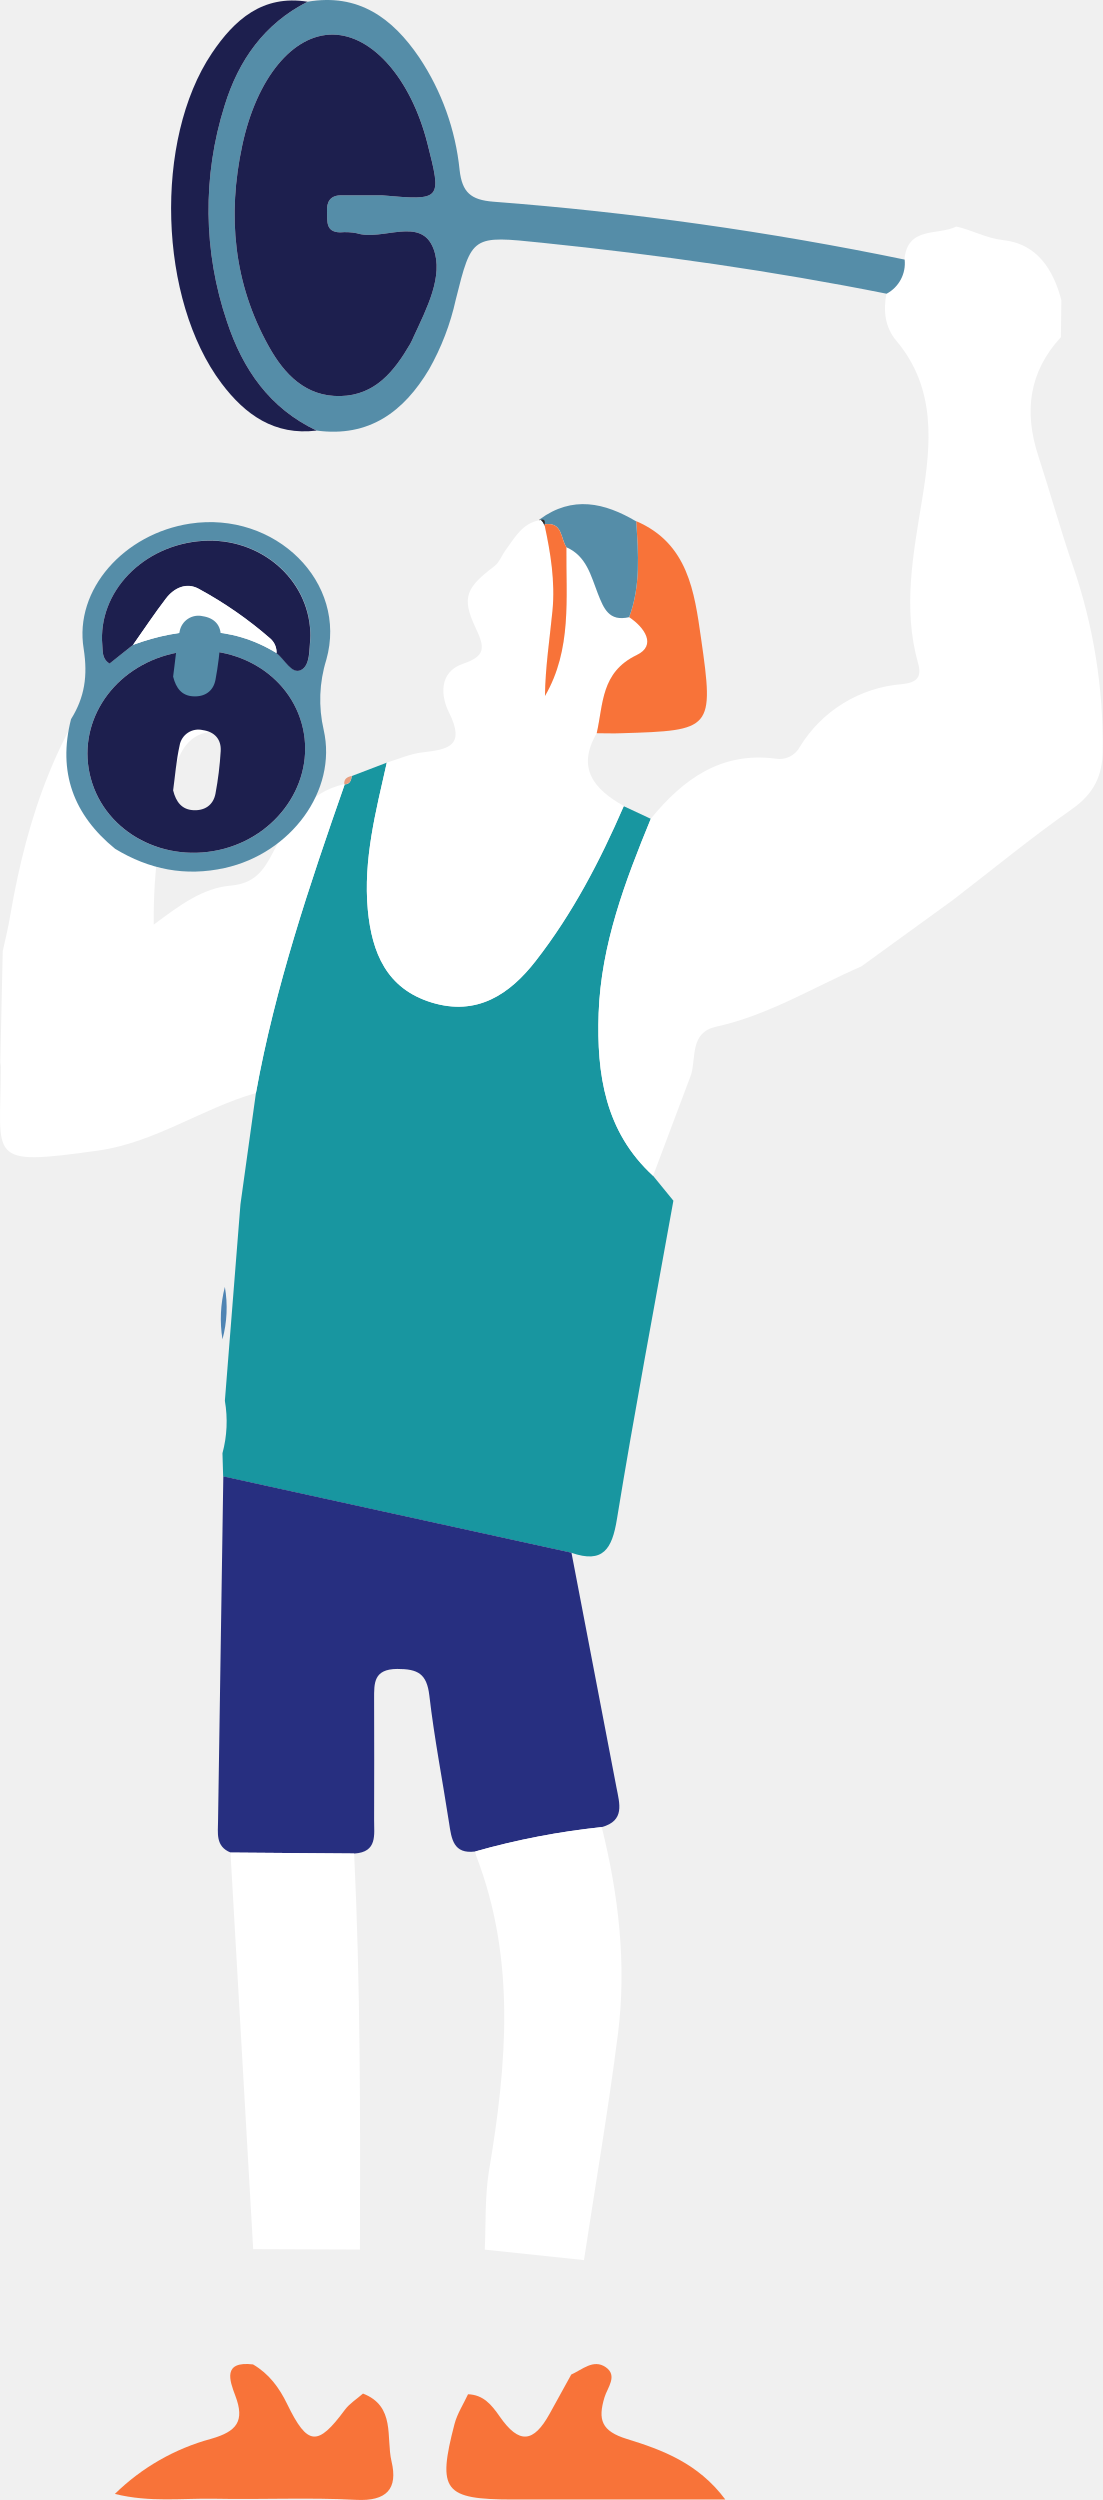
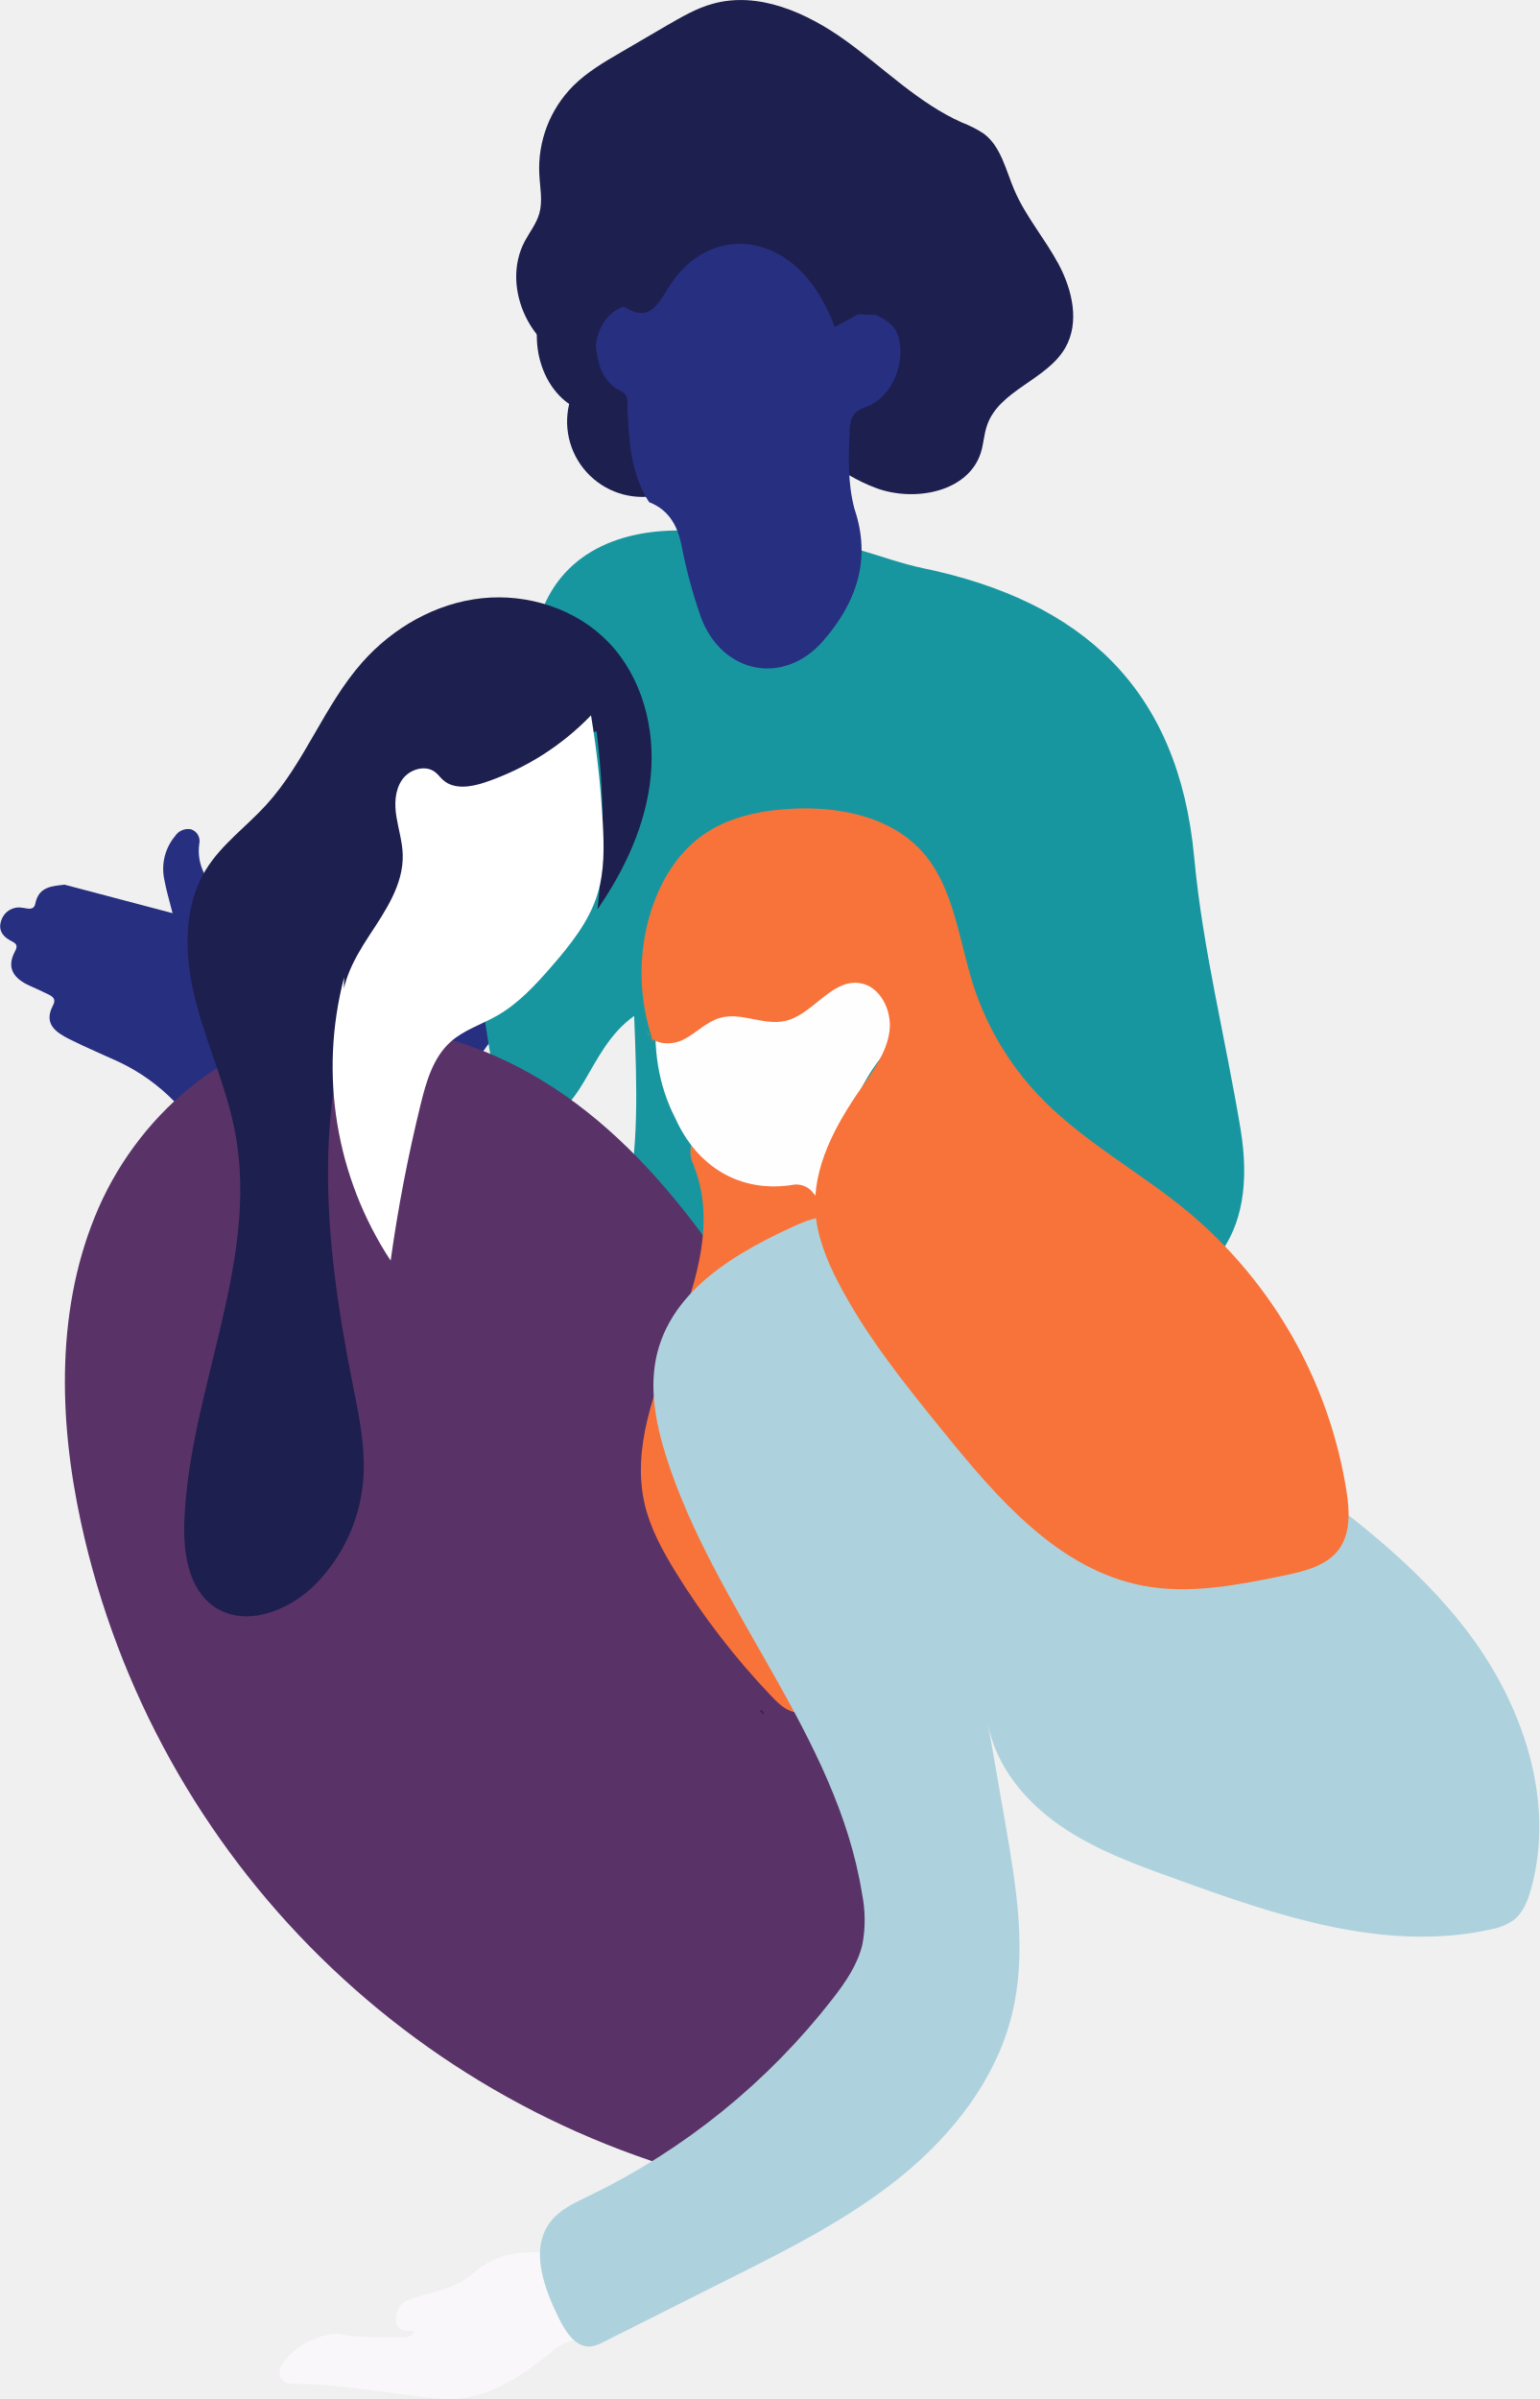
- <svg xmlns="http://www.w3.org/2000/svg" viewBox="0 0 261.74 593.34">
+ <svg xmlns="http://www.w3.org/2000/svg" viewBox="0 0 364.03 567.27">
  <defs>
-     <style>.cls-1{fill:#1896a0;}.cls-2{fill:#272f80;}.cls-3{fill:#fff;}.cls-4{fill:#f87339;}.cls-5{fill:#4f84b3;}.cls-6{fill:#558da8;}.cls-7{fill:#1d1f4e;}.cls-8{fill:#2e2624;}.cls-9{fill:#e69d7e;}</style>
+     <style>.cls-1{fill:#272f80;}.cls-2{fill:#1896a0;}.cls-3{fill:#593267;}.cls-4{fill:#1d1f4e;}.cls-5{fill:#f9f7f9;}.cls-6{fill:#f0ceda;}.cls-7{fill:#fff;}.cls-8{fill:#f87339;}.cls-9{fill:#fefefe;}.cls-10{fill:#aed2dd;}</style>
  </defs>
  <g id="Calque_2" data-name="Calque 2">
    <g id="Calque_1-2" data-name="Calque 1">
-       <path class="cls-1" d="M154.47,194.34l-6.43-3c-5.63,13-12.15,25.51-20.87,36.71-6.22,8-14,13.15-24.72,9.87S88.25,226.08,87.3,216c-1.12-12,1.92-23.46,4.5-35l-8.31,3.18c-.14,1.07-.45,2-1.78,2l.13-.11c-8.41,24.05-16.55,48.19-21.1,73.35q-1.85,13.2-3.67,26.39-1.86,23.34-3.7,46.65a28.89,28.89,0,0,1-.57,12.44c.05,1.84.11,3.68.16,5.52l82.67,18.12c7.53,2.61,9.64-.92,10.79-8,4.11-25.25,8.88-50.39,13.4-75.57L155,279.06c-11.42-10.46-13.43-24.13-12.93-38.55C142.67,224.19,148.37,209.2,154.47,194.34Z" />
-       <path class="cls-2" d="M135.63,368.51,53,350.39q-.63,40.88-1.25,81.73c0,2.85-.68,6.1,3,7.56l29.35.23c5.54-.33,4.67-4.49,4.69-8,.06-9.57,0-19.13,0-28.7,0-3.74-.15-7.08,5.5-7.11,4.89,0,7,1.12,7.61,6.31,1.17,10.14,3.14,20.19,4.69,30.29.57,3.73,1,7.42,6.23,6.72a179,179,0,0,1,30-5.78c5.54-1.53,4.23-5.56,3.48-9.44Q140.94,396.35,135.63,368.51Z" />
-       <path class="cls-3" d="M142.81,433.63a179,179,0,0,0-30,5.78,5,5,0,0,0,.19,1c9.49,24.58,7.28,49.59,3.06,74.77-1,6.13-.73,12.48-1,18.74l23.54,2.48c2.72-17.91,5.79-35.77,8.07-53.73C148.74,466.13,146.82,449.76,142.81,433.63Z" />
-       <path class="cls-3" d="M84.05,439.91l-29.35-.23q2.7,47.06,5.39,94.12l25.34.1C85.52,502.56,85.55,471.22,84.05,439.91Z" />
-       <path class="cls-4" d="M111.08,568.24c-1.09,2.35-2.56,4.6-3.21,7.07-4.13,15.86-2.53,17.89,13.78,17.91s32.72,0,50.49,0c-6.43-8.63-15-11.79-23.35-14.36-6.08-1.87-6.92-4.59-5.32-9.89.68-2.27,3.21-5.14.29-7.15s-5.55.58-8.18,1.74c-1.71,3.1-3.4,6.2-5.12,9.29-3.86,7-7.28,7.27-11.87.66C116.62,570.69,114.73,568.38,111.08,568.24Z" />
-       <path class="cls-4" d="M60.05,561.16c-7.25-.85-5.58,3.78-4.2,7.43,2.28,6,.41,8.46-5.71,10.22A52,52,0,0,0,27.26,591.9c8.35,2.06,16,1,23.62,1.14,11.2.23,22.43-.33,33.6.26,7.32.39,10-2.62,8.44-9.14-1.32-5.65,1-13.07-6.77-16.08-1.45,1.28-3.18,2.35-4.31,3.87-6.44,8.71-8.83,8.61-13.67-1.35C66.25,566.63,63.83,563.38,60.05,561.16Z" />
-       <path class="cls-5" d="M52.8,317.87a28.89,28.89,0,0,0,.57-12.44A30.37,30.37,0,0,0,52.8,317.87Z" />
-       <path class="cls-3" d="M155,279.06q4.53-12.07,9.07-24.14c1.13-4.21-.24-9.9,5.9-11.25,12.37-2.72,23.06-9.35,34.46-14.31l21.83-15.83c9.35-7.2,18.48-14.72,28.14-21.49,5.16-3.62,7.3-7.91,7.31-14a129.54,129.54,0,0,0-7-43.54c-3-8.67-5.43-17.55-8.28-26.28-3.41-10.44-2.28-19.92,5.36-28.2q.06-4.38.11-8.76c-1.92-7.38-5.83-13.4-13.8-14.27-4.09-.45-7.37-2.4-11.14-3.22-4.36,2.18-11.59-.15-12.3,7.81a8.17,8.17,0,0,1-4.28,8.1c-.78,4.06-.35,8,2.36,11.2,9.5,11.3,8.25,24.52,6.14,37.49s-4.68,25.9-1,39c1,3.48-.4,4.63-3.77,5a31.29,31.29,0,0,0-24.3,14.91,5.44,5.44,0,0,1-5.77,2.77c-12.95-1.67-21.94,4.91-29.59,14.27-6.1,14.86-11.8,29.85-12.37,46.17C141.6,254.93,143.61,268.6,155,279.06Z" />
-       <path class="cls-3" d="M.65,225.75Q.35,239,.07,252.16a6.76,6.76,0,0,1,.13,1c0,21.94-3.91,23.71,23.1,19.91,13.47-1.9,24.64-10,37.44-13.66,4.55-25.16,12.69-49.3,21.1-73.35-8.94,2-13.39,9.1-17.1,16.35-2.31,4.5-4.55,7.3-10,7.78-6.6.57-12.06,4.62-18.25,9.26a127.88,127.88,0,0,1,4.81-36.34c1.86-6.86,5.16-10.27,12.33-9.4,2.25-4.07,3.21-8.25,1.33-13.51-6,5-11.3,9.74-17,14-2.36,1.79-5.23,5.23-8.53,2.06-2.75-2.63-1.23-6.14,0-9.2,3.05-7.49,7.4-14,14.89-17.68,3.36-1.67,4.31-3,.22-4.82-6.2,1-10.69,4.56-14.73,9.14-16,18.19-23.35,40.06-27.35,63.41C2,220,1.27,222.87.65,225.75Z" />
-       <path class="cls-3" d="M91.8,181c-2.58,11.52-5.62,23-4.5,35,1,10.13,4.43,18.66,15.15,21.94S121,236,127.17,228c8.72-11.2,15.24-23.72,20.87-36.71-7-3.94-11.29-8.91-6.42-17.27,1.59-6.94,1-14.45,9.49-18.55,4.78-2.3,1.92-6.55-1.79-9-4.78,1.12-6-2-7.45-5.64-1.62-4.14-2.67-8.87-7.44-10.94-.12,12,1.35,24.25-5.09,35.3.08-6.81,1.12-13.5,1.78-20.23.67-6.92-.44-13.75-1.91-20.51v.36c.17-1,.27-1.88-1.22-1.33-4,.75-5.74,4-7.86,6.9-1,1.31-1.57,3.06-2.8,4-6.57,5-7.92,7.32-4.47,14.58,2.27,4.77,2.42,6.73-2.93,8.56-5.92,2-5.26,7.83-3.37,11.57,4,8-.21,8.79-6.31,9.48C97.39,178.89,94.62,180.14,91.8,181Z" />
-       <path class="cls-6" d="M128.68,57.62C112,55.9,112,55.77,108.16,71.15a59.5,59.5,0,0,1-6.32,16.49c-6,10.07-14.24,16.22-26.69,14.55C64,96.91,57.63,87.68,53.88,76.36a82.27,82.27,0,0,1-.57-51.31C56.63,14.27,62.72,5.64,73,.41c12.07-2.06,20.14,3.86,26.5,13.23a58.78,58.78,0,0,1,9.58,26.71c.6,5.31,2.66,7.1,8,7.52A772.52,772.52,0,0,1,214.7,61.61a8.17,8.17,0,0,1-4.28,8.1C183.38,64.31,156.11,60.44,128.68,57.62ZM101.44,34C97.56,18.78,88.44,8.3,79,8.21S60.93,18.42,57.5,34.49c-3.57,16.65-2.08,32.74,6.32,47.77,3.67,6.57,8.75,11.93,17,11.74s12.78-5.93,16.55-12.41a19.35,19.35,0,0,0,.85-1.78c3.07-6.63,7.06-14.3,4.69-20.7-2.94-7.94-12.13-1.81-18.26-3.76a14.18,14.18,0,0,0-3.93-.2c-3.51-.08-3-2.7-3.11-4.93s.71-3.84,3.28-3.86H90.7C104.82,47.61,104.88,47.54,101.44,34Z" />
-       <path class="cls-7" d="M75.15,102.19C64,96.91,57.63,87.68,53.88,76.36a82.27,82.27,0,0,1-.57-51.31C56.63,14.27,62.72,5.64,73,.41,62.33-1.3,55.63,4.68,50.28,12.64,36.48,33.2,37.62,71.13,52.59,91,58.18,98.43,65.17,103.43,75.15,102.19Z" />
-       <path class="cls-4" d="M149.32,146.47c3.71,2.47,6.57,6.72,1.79,9-8.52,4.1-7.9,11.61-9.49,18.55,2,0,3.95.09,5.93,0,21.49-.64,21.95-.85,18.83-22.55-1.57-11-3.09-22.52-15.39-27.78C151.5,131.4,152.08,139.06,149.32,146.47Z" />
-       <path class="cls-6" d="M149.32,146.47c2.76-7.41,2.18-15.07,1.67-22.73-7.52-4.45-15.11-6.17-22.86-.52a2.63,2.63,0,0,1,1.09,1.59v-.36c4.33-.67,3.79,3.32,5.22,5.44,4.77,2.07,5.82,6.8,7.44,10.94C143.29,144.43,144.54,147.59,149.32,146.47Z" />
-       <path class="cls-8" d="M129.22,124.81a2.63,2.63,0,0,0-1.09-1.59l-.13.26C129.49,122.93,129.39,123.84,129.22,124.81Z" />
-       <path class="cls-9" d="M81.71,186.15c1.33,0,1.64-.93,1.78-2C82.42,184.4,81.57,184.84,81.71,186.15Z" />
-       <path class="cls-4" d="M134.43,129.89c-1.43-2.12-.89-6.11-5.22-5.44,1.47,6.76,2.58,13.59,1.91,20.51-.66,6.73-1.7,13.42-1.78,20.23C135.78,154.14,134.31,141.89,134.43,129.89Z" />
-       <path class="cls-7" d="M90.7,46.36c14.12,1.25,14.18,1.18,10.74-12.32C97.56,18.78,88.44,8.3,79,8.21S60.93,18.42,57.5,34.49c-3.57,16.65-2.08,32.74,6.32,47.77,3.67,6.57,8.75,11.93,17,11.74s12.78-5.93,16.55-12.41a19.35,19.35,0,0,0,.85-1.78c3.07-6.63,7.06-14.3,4.69-20.7-2.94-7.94-12.13-1.81-18.26-3.76a14.18,14.18,0,0,0-3.93-.2c-3.51-.08-3-2.7-3.11-4.93s.71-3.84,3.28-3.86Z" />
-       <path class="cls-6" d="M27.32,201.45c-9.9-8.07-13.65-18.24-10.46-30.77,3.23-5.18,4-10.27,3-16.7-2.32-14.06,9.63-27.32,25.23-29.7,20.22-3.08,37.55,13.92,32.35,32.33a31.74,31.74,0,0,0-.62,16.61c3.29,14.49-7.86,29.33-23.45,32.78C44,208.08,35.4,206.36,27.32,201.45ZM65.64,155c2,1.46,3.64,5.06,5.81,4s2-4.85,2.21-7.58a11.7,11.7,0,0,0,0-1.45c-.47-12.72-12-22.5-25.5-21.63-14.11.92-24.94,12.1-23.89,24.75.13,1.47-.11,3.23,1.72,4.37l5.6-4.43C43.21,148.77,54.64,148.29,65.64,155ZM21.55,184.75c3.52,13,17.71,20.44,31.71,16.67,13.64-3.68,21.89-17,18.34-29.71C68,158.8,53.72,151.54,39.68,155.45,26.07,159.25,18.12,172.1,21.55,184.75Z" />
-       <path class="cls-7" d="M21.55,184.75c-3.43-12.65,4.52-25.5,18.13-29.3,14-3.91,28.31,3.35,31.92,16.26,3.55,12.68-4.7,26-18.34,29.71C39.26,205.19,25.07,197.73,21.55,184.75Zm19.54,2.84c.7,2.83,2.12,4.51,4.69,4.69,2.75.19,4.83-1.15,5.36-3.91a81.29,81.29,0,0,0,1.24-10.09c.17-2.84-1.48-4.61-4.25-5a4.52,4.52,0,0,0-5.5,3.63C41.83,180.51,41.55,184.23,41.09,187.59Z" />
-       <path class="cls-7" d="M31.57,153.06,26,157.49c-1.83-1.14-1.59-2.9-1.72-4.37C23.2,140.47,34,129.29,48.14,128.37c13.49-.87,25,8.91,25.5,21.63a11.7,11.7,0,0,1,0,1.45c-.26,2.73,0,6.5-2.21,7.58s-3.85-2.53-5.81-4a4.34,4.34,0,0,0-1.45-3.48,94.41,94.41,0,0,0-17.06-11.85c-2.88-1.55-5.79-.21-7.72,2.31C36.66,145.6,34.17,149.37,31.57,153.06Z" />
-       <path class="cls-3" d="M31.57,153.06c2.6-3.69,5.09-7.46,7.84-11,1.93-2.52,4.84-3.86,7.72-2.31a94.41,94.41,0,0,1,17.06,11.85A4.34,4.34,0,0,1,65.64,155C54.64,148.29,43.21,148.77,31.57,153.06Z" />
-       <path class="cls-6" d="M41.09,160.59c.46-3.36.74-7.09,1.54-10.7a4.52,4.52,0,0,1,5.5-3.64c2.77.42,4.42,2.19,4.25,5a81.45,81.45,0,0,1-1.24,10.1c-.53,2.76-2.61,4.1-5.36,3.91C43.21,165.1,41.79,163.42,41.09,160.59Z" />
+       <path class="cls-1" d="M123.64,235.72c-10,1.51-20,3-30,3.65-1.68.12-3.39,0-5.08,0a65.32,65.32,0,0,1-13.26.59c-6.68-.46-10.37-3-12.2-9.46A43.06,43.06,0,0,0,52.2,211.8c-3.26-3.35-5.76-7.15-5.08-12.25a2.92,2.92,0,0,0-1.93-3.45,3.67,3.67,0,0,0-3.77,1.58,12.12,12.12,0,0,0-2.61,10.08c.47,2.61,1.23,5.17,2,8.17l-25.54-6.74c-3,.34-6.11.48-6.91,4.44-.39,1.91-2.07,1.06-3.22,1a4.35,4.35,0,0,0-4.78,2.87c-.9,2.29.2,3.93,2.19,4.95,1.19.61,1.82,1,1,2.51-2.17,4-.18,6.49,3.48,8.13,1.44.65,2.88,1.29,4.31,2,1.12.53,2,1.15,1.2,2.63-2.32,4.38.65,6.37,3.87,8,3.85,1.93,7.82,3.6,11.73,5.39a45.4,45.4,0,0,1,13.22,9.48c4.69,4.68,10.21,6.57,17,6.79,11.88.37,23.71,1.87,35.57,2.9,1.43.12,2.86.21,4.29.31Z" />
+       <path class="cls-2" d="M133.7,344.17c.34-20.53,10-38.82,14.27-58.43,3.11-14.23,2.7-28,2-45.52-11.75,8.43-11.46,24.4-25.08,25.53-12.36-9.2-7.23-25.16-14.12-36.47C116,202.15,120,174.7,127,148c4.28-16.36,18.39-23.05,35.32-22.54,18.59,4.82,27.37,9.89,41.34,4.69,4.86,1.41,9.64,3.16,14.57,4.19,37.5,7.78,60.5,28.32,64.19,68.5,2,21.53,7.41,42.73,10.95,64.14,4.22,25.5-7.07,39.94-32.72,42.48a4.11,4.11,0,0,1-5.4.29c-2.84-8.75,5-12.81,8.38-18.78,2-3.56,2.24-7-.55-9.91-3.21-3.33-6.77-1.31-9.86.53-5.66,3.37-10,8.38-14.72,12.82-12.42,11.57-25.67,21.9-43.76,21-8.05-.39-11.38,5.07-16,9.35-8.87,6.42-21.45,6-28.62,15.57C145.26,344.28,140.69,349.56,133.7,344.17Z" />
+       <path class="cls-3" d="M81.35,243.1c-25.3.46-47.83,19.26-58,42.43s-9.56,49.81-4.19,74.53A205.34,205.34,0,0,0,179.51,517.79c7.87,1.58,16.11,2.67,23.84.51,17.13-4.8,26.12-23.75,29.05-41.3,4.35-26.12.06-53.11-8.6-78.14s-21.57-48.33-34.86-71.23c-17.59-30.29-37.69-61.7-69.32-76.78a92,92,0,0,0-40.12-8.91c-2.62,0-5.87.62-6.58,3.14" />
+       <path class="cls-4" d="M141.07,172.91a172,172,0,0,1,.22,42.11c6.5-9.39,11.5-20.1,12.6-31.48s-2.06-23.45-10-31.68c-7.59-7.88-19.07-11.56-29.95-10.4s-21,6.95-28.27,15.15c-9,10.18-13.56,23.67-22.7,33.7-4.7,5.16-10.57,9.34-14.24,15.28-5.66,9.15-5.11,20.87-2.42,31.28s7.29,20.3,9.29,30.86c5.79,30.49-10.69,60.73-12,91.73-.31,7.6.9,16.35,7.23,20.57,7.25,4.83,17.36.93,23.55-5.2a39.63,39.63,0,0,0,11.47-24.32c.73-8-1-16-2.57-23.85-6.61-33.14-10.21-69.11,4.8-99.39,4.1-8.27,9.65-16.49,9.3-25.71-.13-3.22-1-6.44-.53-9.63s2.85-6.49,6.07-6.4c2.21.06,4.05,1.65,6.1,2.46,5.55,2.17,11.59-1.55,16-5.57s9-8.79,14.9-9.17" />
+       <path class="cls-5" d="M135.88,553.39c-1.87-3.44-4.13-6.65-5.56-10.35a45,45,0,0,1-2.26-10.41c-5.86-.36-11.34.71-15.87,4.69-3.47,3.06-7.67,4.26-12,5.32-1.07.27-2.11.7-3.16,1.05a4.64,4.64,0,0,0-3.39,4.76c0,2.73,2.24,2.8,4.44,2.78-.89,1.56-2.17,1.42-3.31,1.39-4.55-.16-9.09.34-13.65-.59-4.75-1-12,2.9-14.47,7.17-1.3,2.27-.12,4.53,2.75,4.51,8.41-.06,16.66,1.38,25,2.35,4.87.57,9.75,1.61,14.62,1.05,7.19-.82,13.09-4.65,18.81-8.87C130.3,556.39,132.47,553.81,135.88,553.39Z" />
+       <path class="cls-4" d="M180.67,405.48c-.14-.52-.27-1.05-1-1.07Z" />
+       <path class="cls-6" d="M159.93,211.18c-1,.69-.91,1.7-.81,2.71A2.94,2.94,0,0,0,159.93,211.18Z" />
+       <path class="cls-7" d="M81.18,240.69c-1.41-6.86,2.32-13.65,6.17-19.51s8.1-12.1,7.89-19.11c-.09-3-1-5.94-1.49-8.92s-.39-6.26,1.33-8.75,5.51-3.67,7.87-1.79c.68.53,1.18,1.26,1.82,1.83,2.62,2.35,6.7,1.66,10,.54a62.62,62.62,0,0,0,25-15.83,238.76,238.76,0,0,1,2.79,25.6c.3,5.56.39,11.24-1.23,16.56-2,6.61-6.48,12.14-11,17.34-3.78,4.34-7.77,8.66-12.77,11.51-3.67,2.09-7.86,3.38-11,6.19-4.12,3.7-5.75,9.37-7.07,14.74a368.38,368.38,0,0,0-7.11,37,83.55,83.55,0,0,1-11-67" />
+       <path class="cls-8" d="M164.08,275.73c5.18,12.76.72,27.24-4.24,40.09s-10.52,26.6-7.35,40c1.34,5.64,4.16,10.81,7.19,15.75a177.19,177.19,0,0,0,22.77,29.54c1.54,1.62,3.25,3.28,5.44,3.76,5.33,1.17,9.16-4.94,11-10.09,11.37-32.23,13.47-67.57,6.79-101.09-1.83-9.17-4.74-18.9-12.18-24.57A31.79,31.79,0,0,0,182,264c-4.46-1.14-9.38-1.72-13.5.32s-6.73,7.6-4.26,11.48" />
+       <path class="cls-9" d="M155.21,238.86c4.5-.38,7.38-3,9.14-6.92,2-4.52,3.82-9.15,5.91-14.21,1.8,3.57,3.23,6.58,4.8,9.5,6,11.08,15.78,14.49,24.44,4.08,2.59-3.11,6.19-3.86,10.11-2.27,3.67,1.5,4.73,4.62,5,8.11a12,12,0,0,1-3.42,9.71c-7.49,7.66-11,17.13-13,27.45-.74,3.89,0,8-2,12.15-1.44-1.62-2.68-2.95-3.85-4.34a5,5,0,0,0-5.22-1.89C175,282,164.92,276,159.71,264.44,155.57,256.38,154.45,247.79,155.21,238.86Z" />
+       <path class="cls-10" d="M193.29,287.53c-15.88,6.77-33.67,15.68-37.87,32.43-2,8.05-.38,16.56,2.12,24.47C169,380.6,197.87,410.35,203.86,447.8a31.35,31.35,0,0,1,.1,11.9c-1.1,4.8-4,9-7,12.87a162.8,162.8,0,0,1-57.67,46.67c-3.37,1.63-7,3.25-9.2,6.24-4.86,6.46-1.42,15.61,2.15,22.85,1.58,3.2,4.05,6.93,7.59,6.51a8.9,8.9,0,0,0,2.8-1L172.15,539c14.13-7.06,28.38-14.21,40.67-24.13s22.62-23,26.45-38.32c3.69-14.81,1.09-30.38-1.53-45.42l-4.07-23.42c1.83,9.91,8.78,18.28,17.06,24s17.89,9.21,27.37,12.61C302,453,327.42,461.66,352.22,456.3a14,14,0,0,0,5.68-2.23c2.32-1.78,3.44-4.7,4.21-7.52,5.67-20.64-1.84-43.11-14.69-60.24s-30.5-29.9-47.88-42.4L247.6,306.56c-8.67-6.24-17.47-12.54-27.44-16.37s-21.43-4.95-31.25-.73" />
+       <path class="cls-8" d="M154.56,246.51a48.9,48.9,0,0,1-.57-31.19c2.23-7,6.21-13.59,12.18-17.83s13.38-5.8,20.66-6.23c11.26-.66,23.55,1.67,31.14,10s8.72,20.79,12.2,31.68a68.44,68.44,0,0,0,15.38,26c10.32,10.91,23.91,18.08,35.46,27.66a108,108,0,0,1,37.42,66c.73,4.7,1,9.95-1.81,13.78s-8.07,5.16-12.82,6.14c-11,2.27-22.36,4.54-33.41,2.46-20-3.77-34.46-20.61-47.26-36.4-9.07-11.18-18.2-22.47-24.85-35.24-2.72-5.23-5-10.82-5.45-16.7-.75-10.63,4.77-20.65,10.86-29.41,2.87-4.13,6-8.39,6.66-13.38s-2.3-10.88-7.3-11.42c-6.66-.72-10.91,7.62-17.46,9-5,1.09-10.26-2.12-15.19-.77-3.28.89-5.72,3.6-8.74,5.15s-7.7,1.23-8.67-2" />
+       <path class="cls-4" d="M138.19,86.06c-12.36-2.2-20-18-14.06-29.07,1.16-2.16,2.74-4.14,3.41-6.5.85-3,.15-6.17,0-9.27a27.65,27.65,0,0,1,8-20.9c3.29-3.28,7.36-5.67,11.38-8l10.71-6.26c3.49-2,7-4.1,10.93-5.17C179.35-2.12,190.82,3,200,9.61S217.25,24.44,227.55,29a25.87,25.87,0,0,1,5.13,2.63c4,3,5.16,8.5,7.13,13.16,2.68,6.34,7.31,11.65,10.55,17.72s5,13.72,1.58,19.7c-4.37,7.68-15.67,10-18.53,18.4-.71,2.07-.8,4.29-1.44,6.37-2.89,9.31-15.54,11.8-24.69,8.46s-16.37-10.47-25-15c-6.4-3.33-13.45-5.17-20.43-7L136.93,87" />
+       <path class="cls-4" d="M156.53,116.9A17.82,17.82,0,0,1,134.6,95.53c-4.5-3.13-7.06-8.57-7.55-14s.88-10.95,3-16c2.39-5.7,6.17-11.36,12-13.41,6.84-2.4,14.71,1.07,19.29,6.7s6.47,12.94,7.57,20.11a117,117,0,0,1,1.38,18.51c0,2.91-.17,5.93-1.54,8.5a19.62,19.62,0,0,1-4.75,5.21l-7.19,6.18" />
+       <path class="cls-1" d="M147.45,72.46c5.66,3.6,7.67.39,10.57-4.36,8.33-13.67,24.38-13.85,34-.94a41.24,41.24,0,0,1,5.38,10.17l5.49-3,4.23.1c2.19,1.13,4.34,2.16,5.22,4.84,2.07,6.29-1.34,14.79-7.54,16.94-3,1-3.75,2.68-3.86,5.32-.27,6.31-.53,12.62,1.13,18.8,4.06,12,.43,22.22-7.39,31.2-9.36,10.77-24,7.78-28.95-5.65a123,123,0,0,1-4.66-17.4c-1-4.46-3.08-8-7.58-9.75-4.35-6.75-4.76-14.41-5.1-22.09-.07-1.49.31-3.2-1.44-4.07-4.64-2.3-5.63-6.57-6.07-11.14C141.58,77.34,143.43,74.1,147.45,72.46Z" />
    </g>
  </g>
</svg>
